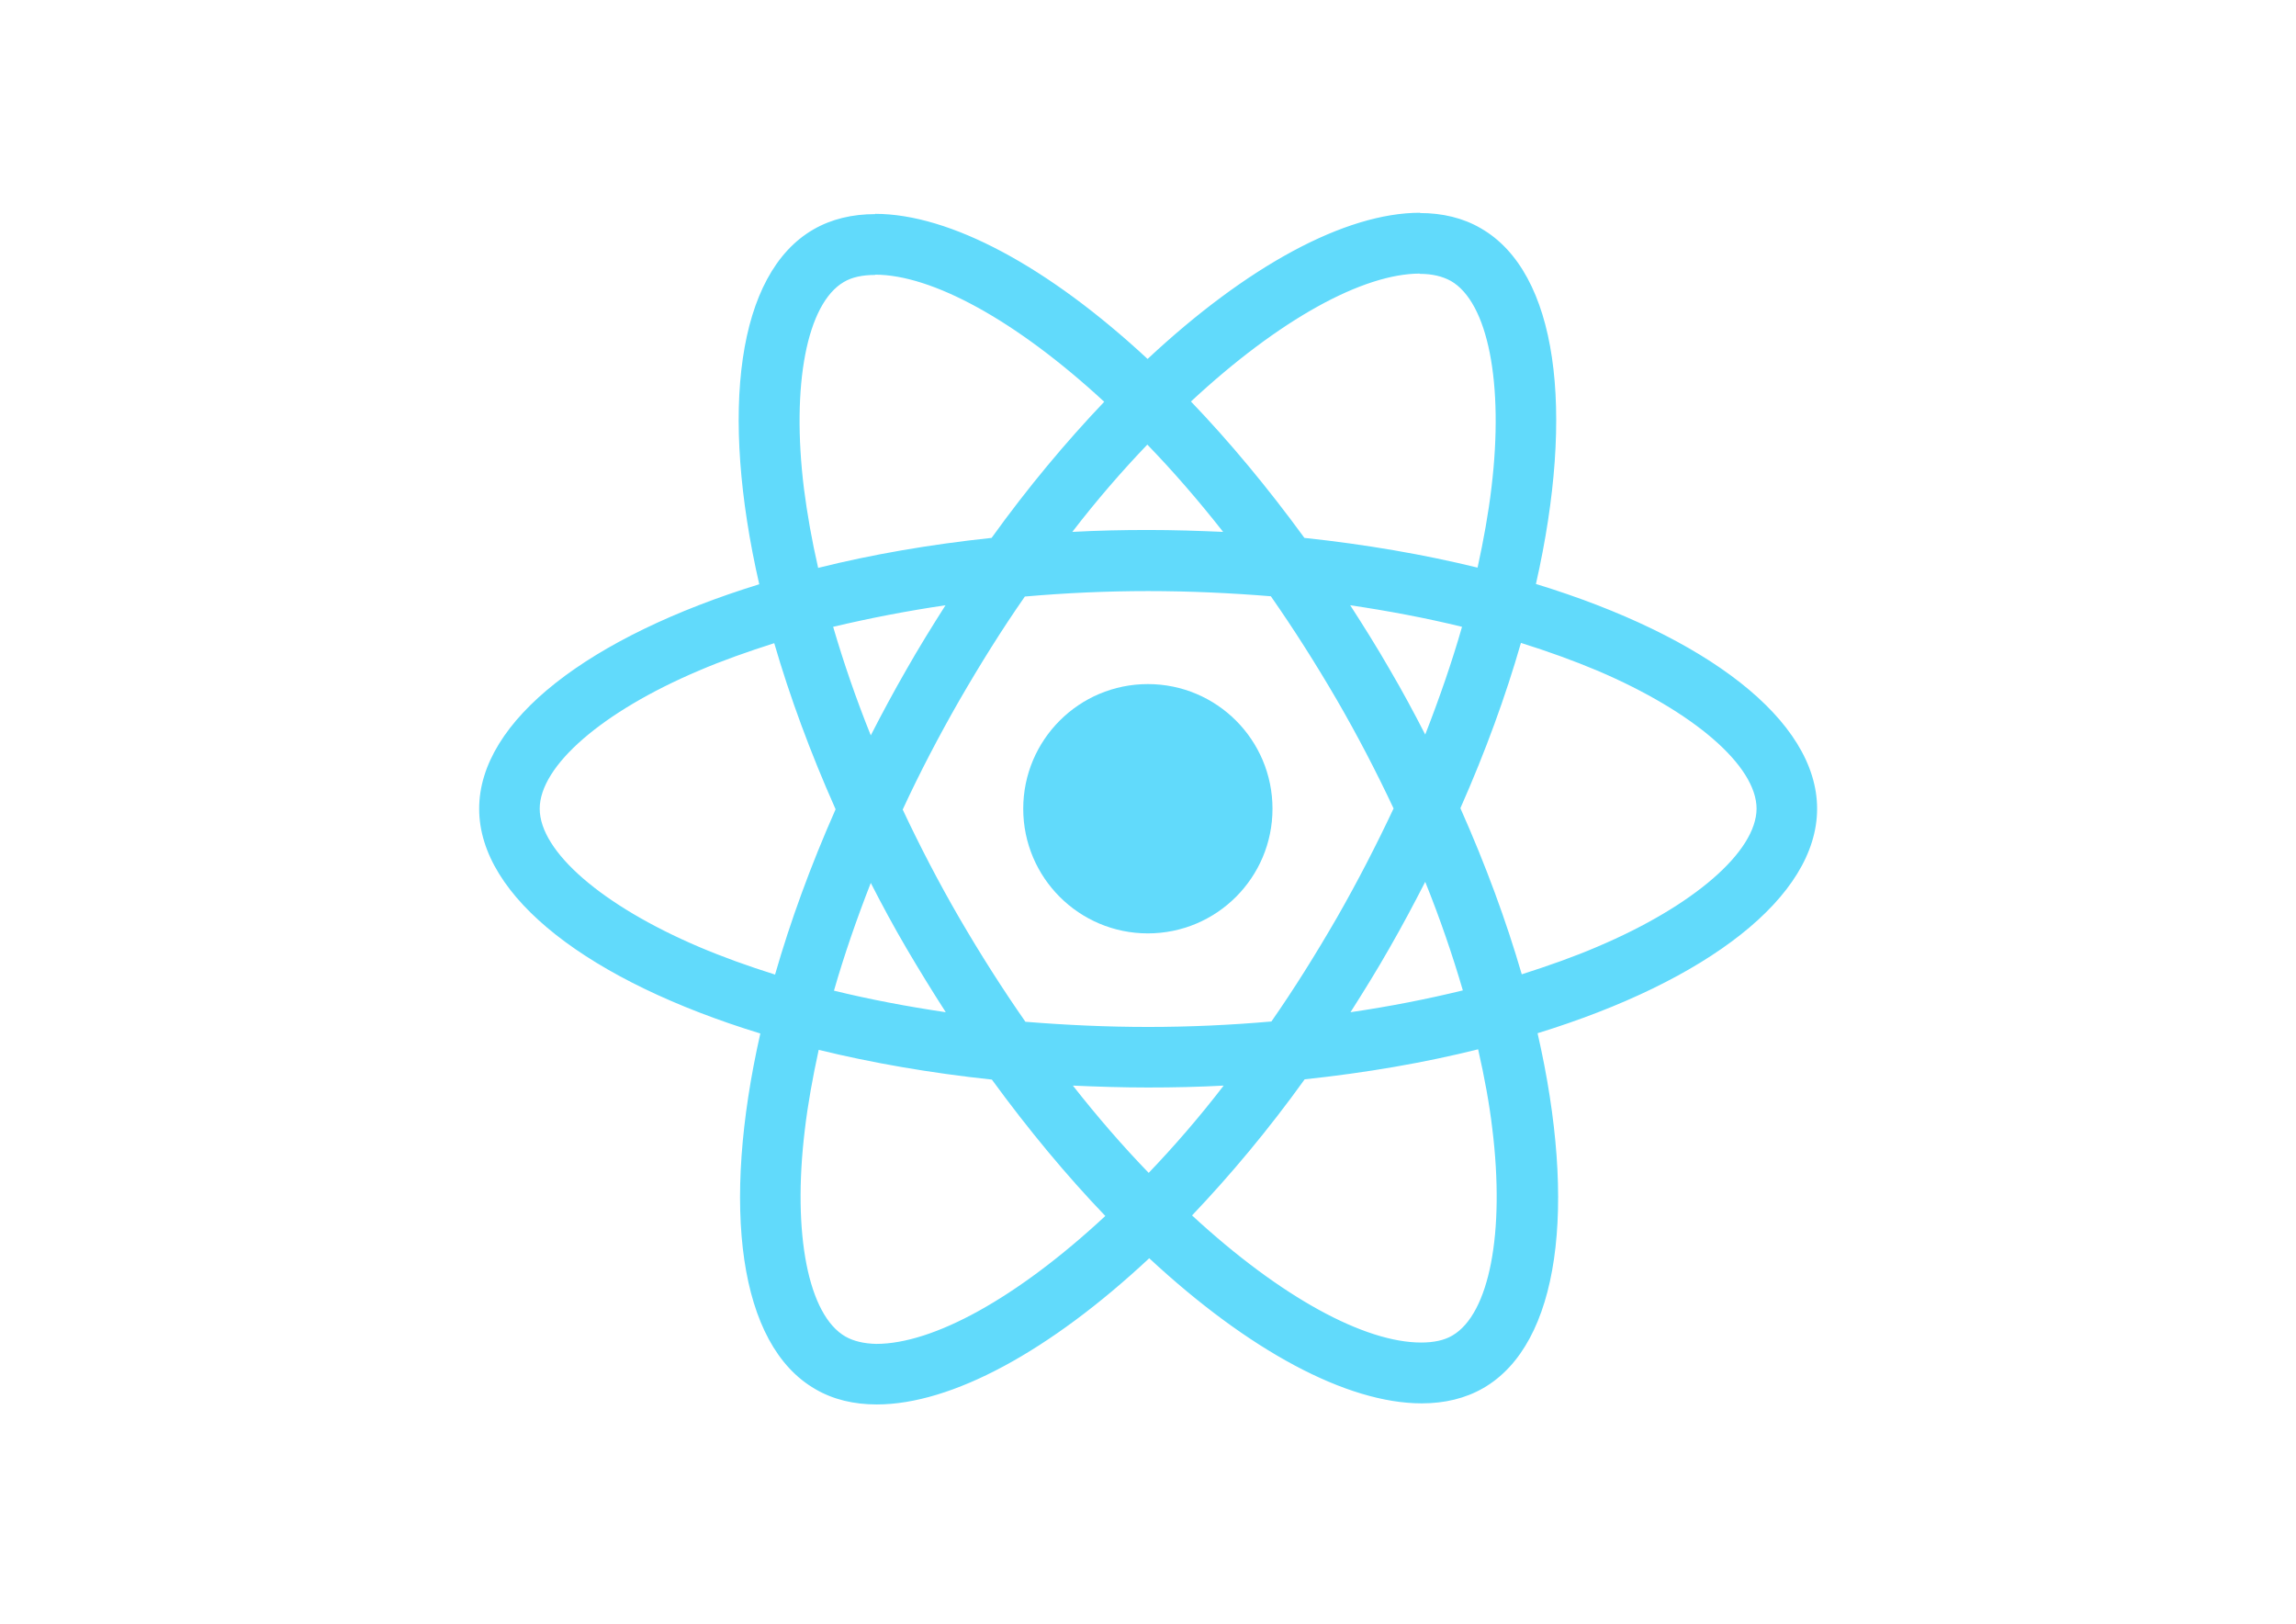
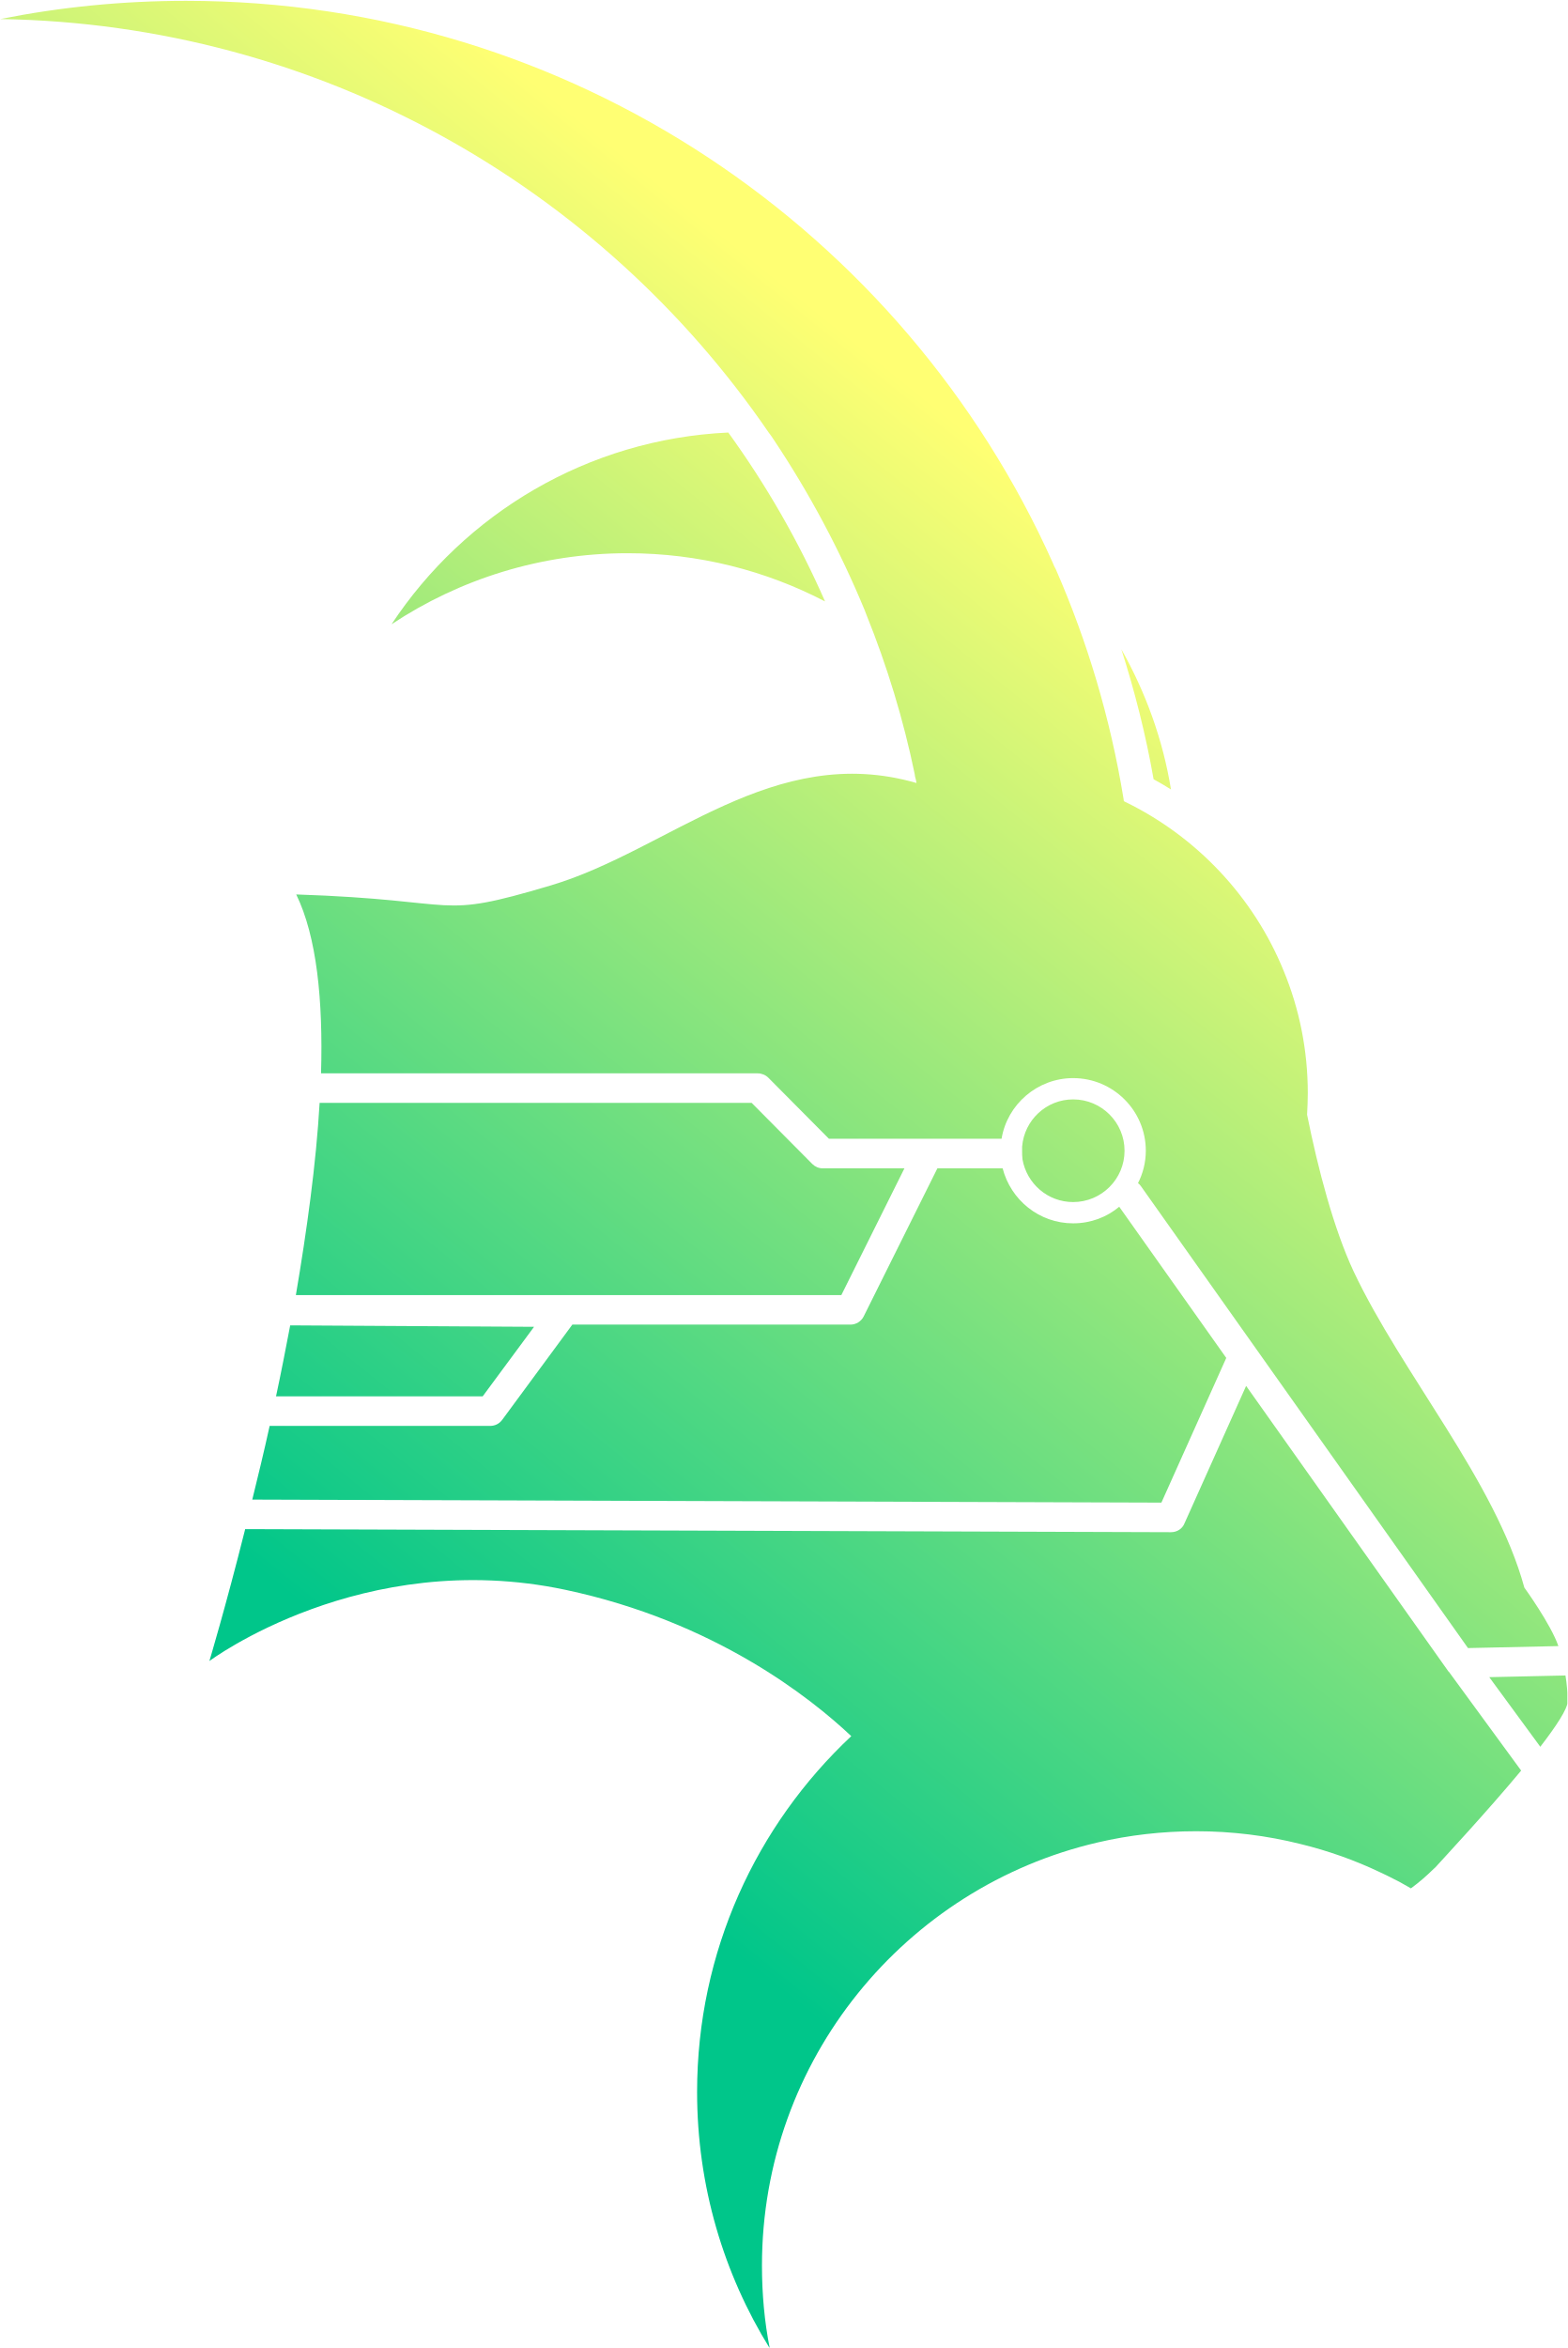
- <svg xmlns="http://www.w3.org/2000/svg" viewBox="0 0 841.9 595.3">
-   <g fill="#61DAFB">
-     <path d="M666.3 296.5c0-32.5-40.7-63.3-103.1-82.4 14.4-63.6 8-114.2-20.2-130.4-6.5-3.8-14.1-5.6-22.4-5.6v22.3c4.6 0 8.3.9 11.4 2.6 13.6 7.8 19.5 37.5 14.9 75.7-1.1 9.4-2.9 19.3-5.1 29.4-19.6-4.8-41-8.5-63.5-10.9-13.5-18.5-27.5-35.3-41.6-50 32.6-30.3 63.2-46.9 84-46.9V78c-27.5 0-63.5 19.6-99.9 53.6-36.4-33.8-72.4-53.2-99.9-53.2v22.3c20.7 0 51.4 16.5 84 46.6-14 14.7-28 31.4-41.3 49.9-22.6 2.4-44 6.1-63.6 11-2.3-10-4-19.7-5.2-29-4.7-38.2 1.1-67.9 14.6-75.8 3-1.8 6.9-2.6 11.5-2.6V78.5c-8.4 0-16 1.8-22.6 5.6-28.1 16.2-34.4 66.7-19.9 130.1-62.2 19.2-102.7 49.9-102.7 82.3 0 32.5 40.7 63.3 103.1 82.4-14.4 63.6-8 114.2 20.2 130.4 6.5 3.8 14.1 5.6 22.5 5.6 27.5 0 63.5-19.6 99.9-53.6 36.4 33.8 72.4 53.2 99.9 53.2 8.4 0 16-1.8 22.6-5.6 28.1-16.2 34.4-66.7 19.9-130.1 62-19.1 102.5-49.9 102.5-82.3zm-130.2-66.7c-3.7 12.9-8.3 26.2-13.5 39.5-4.1-8-8.4-16-13.1-24-4.6-8-9.5-15.8-14.4-23.4 14.2 2.1 27.9 4.7 41 7.9zm-45.8 106.5c-7.8 13.5-15.8 26.3-24.1 38.2-14.9 1.3-30 2-45.2 2-15.1 0-30.2-.7-45-1.9-8.3-11.9-16.4-24.6-24.2-38-7.6-13.1-14.5-26.4-20.8-39.8 6.2-13.4 13.2-26.8 20.7-39.9 7.8-13.5 15.8-26.3 24.1-38.2 14.9-1.3 30-2 45.2-2 15.1 0 30.2.7 45 1.9 8.3 11.9 16.4 24.6 24.2 38 7.6 13.1 14.5 26.4 20.8 39.8-6.3 13.4-13.2 26.8-20.7 39.9zm32.3-13c5.4 13.4 10 26.8 13.8 39.8-13.1 3.2-26.9 5.9-41.2 8 4.9-7.7 9.8-15.6 14.4-23.7 4.6-8 8.9-16.1 13-24.1zM421.2 430c-9.3-9.6-18.6-20.3-27.8-32 9 .4 18.2.7 27.5.7 9.4 0 18.7-.2 27.8-.7-9 11.7-18.3 22.4-27.5 32zm-74.4-58.9c-14.2-2.1-27.9-4.7-41-7.9 3.7-12.9 8.3-26.2 13.5-39.5 4.1 8 8.4 16 13.1 24 4.7 8 9.5 15.8 14.4 23.4zM420.7 163c9.3 9.6 18.6 20.3 27.8 32-9-.4-18.2-.7-27.5-.7-9.4 0-18.7.2-27.8.7 9-11.7 18.3-22.4 27.5-32zm-74 58.9c-4.9 7.7-9.8 15.6-14.4 23.7-4.6 8-8.9 16-13 24-5.4-13.4-10-26.8-13.8-39.8 13.1-3.1 26.9-5.8 41.2-7.9zm-90.5 125.2c-35.4-15.1-58.3-34.9-58.3-50.6 0-15.7 22.9-35.6 58.3-50.6 8.6-3.7 18-7 27.7-10.1 5.7 19.6 13.2 40 22.5 60.9-9.2 20.8-16.6 41.1-22.2 60.6-9.9-3.1-19.3-6.5-28-10.2zM310 490c-13.6-7.8-19.5-37.5-14.9-75.7 1.1-9.4 2.9-19.3 5.1-29.4 19.6 4.8 41 8.5 63.5 10.9 13.5 18.5 27.5 35.3 41.6 50-32.6 30.3-63.2 46.9-84 46.9-4.5-.1-8.3-1-11.3-2.7zm237.2-76.2c4.7 38.2-1.1 67.9-14.6 75.8-3 1.8-6.9 2.6-11.5 2.6-20.7 0-51.4-16.5-84-46.6 14-14.7 28-31.4 41.3-49.9 22.6-2.4 44-6.1 63.6-11 2.3 10.1 4.1 19.8 5.2 29.1zm38.5-66.7c-8.6 3.7-18 7-27.7 10.1-5.7-19.6-13.2-40-22.5-60.9 9.2-20.8 16.6-41.1 22.2-60.6 9.9 3.1 19.3 6.5 28.1 10.2 35.4 15.1 58.3 34.9 58.3 50.6-.1 15.7-23 35.6-58.4 50.6zM320.8 78.4z" />
-     <circle cx="420.9" cy="296.5" r="45.7" />
-     <path d="M520.5 78.1z" />
+ <svg xmlns="http://www.w3.org/2000/svg" width="100%" height="100%" viewBox="0 0 1346 2015" version="1.1" xml:space="preserve" style="fill-rule:evenodd;clip-rule:evenodd;stroke-linejoin:round;stroke-miterlimit:2;">
+   <g id="Artboard1" transform="matrix(1,0,0,1,-527.283,-192.716)">
+     <rect x="527.283" y="192.716" width="1345.44" height="2014.58" style="fill:none;" />
+     <clipPath id="_clip1">
+       <rect x="527.283" y="192.716" width="1345.44" height="2014.58" />
+     </clipPath>
+     <g clip-path="url(#_clip1)">
+       <g transform="matrix(3.0426,0,0,3.0426,-38527.6,-166.363)">
+         <g>
+           <path d="M13187.6,508.917L13244.7,589.485L13244.8,589.537L13265.2,617.418C13255.4,629.194 13243.3,642.149 13241,644.706L13240.5,645.159C13238.5,647.124 13236.4,648.956 13234.1,650.633L13230.8,648.769C13229.6,648.18 13228.5,647.591 13227.3,647.002L13225.3,646.051C13221.8,644.389 13218.2,642.895 13214.5,641.577C13210.7,640.239 13206.9,639.083 13202.9,638.118C13193.5,635.763 13183.6,634.524 13173.5,634.524C13163.9,634.524 13154.6,635.618 13145.7,637.69L13145.7,637.691C13091.5,650.278 13051,698.96 13051,757.023C13051,765.007 13051.7,772.814 13053.2,780.376C13040.2,759.365 13032.7,734.588 13032.7,708.07C13032.7,668.502 13049.4,632.811 13076.2,607.702C13064.8,596.953 13037.7,575.358 12995.5,566.422C12938.2,554.294 12895.1,586.517 12895.1,586.517C12895.1,586.517 12899.6,571.585 12905.2,549.308L13166.4,550.177C13168.1,550.182 13169.6,549.217 13170.2,547.715L13187.6,508.917ZM13277.7,590.591C13278.1,592.996 13278.3,595.457 13278.3,597.963C13278.3,600.008 13275.1,604.855 13270.6,610.7L13256.2,591.065L13277.7,590.591ZM13052.9,240.013C13005.4,170.67 12926.1,124.795 12836.1,123.392C12853,120.015 12870.6,118.252 12888.5,118.252C12997.3,118.252 13091.1,183.317 13133,276.643L13133.4,277.61C13133.6,277.928 13133.7,278.246 13133.9,278.562C13142.8,298.907 13149.3,320.592 13153,343.221L13153.1,343.97L13153.4,344.144C13173.6,353.953 13189.7,370.982 13198.2,391.861L13198.2,391.862C13202.6,402.513 13205,414.164 13205,426.371C13205,428.402 13204.9,430.417 13204.8,432.415C13207.9,447.819 13212.3,464.529 13217.9,476.558C13231.5,505.423 13257.9,535.76 13266.1,565.81C13266.1,565.81 13273.6,576.153 13275.7,582.301L13250.2,582.861L13157.9,452.552C13157.7,452.235 13157.4,451.959 13157.1,451.726C13158.5,448.973 13159.3,445.868 13159.3,442.584C13159.3,431.281 13150.1,422.105 13138.8,422.105C13128.7,422.105 13120.2,429.511 13118.6,439.212L13069.9,439.212L13052.8,421.988C13052,421.201 13050.9,420.759 13049.8,420.759L12926.6,420.759C12927.2,400.158 12925.4,382.192 12919.6,370.3C12968,371.894 12958.2,377.654 12991.5,367.729C13024.8,357.804 13054.2,327.206 13094.6,338.866C13094.5,338.272 13094.4,337.676 13094.2,337.081L13094.1,336.375C13090.9,320.876 13086.3,305.867 13080.5,291.473L13080,290.166C13073,273.227 13064.4,257.153 13054.4,242.143L13053.5,240.807L13052.9,240.013ZM12907.2,540.982C12908.8,534.477 12910.5,527.5 12912.1,520.202L12974.3,520.202C12975.7,520.202 12976.9,519.572 12977.7,518.505L12997.5,491.629L13076,491.629C13077.5,491.629 13079,490.735 13079.7,489.32L13100.5,447.545L13118.9,447.545C13121.2,456.453 13129.2,463.063 13138.8,463.063C13143.8,463.063 13148.3,461.307 13151.8,458.386L13182,501.024L13163.7,541.834L12907.2,540.982ZM12917.9,491.843L12986.7,492.249L12972.2,511.868L12913.9,511.868C12915.3,505.36 12916.6,498.652 12917.9,491.843ZM12926.2,429.092L13048.1,429.092L13065.2,446.316C13066,447.103 13067,447.545 13068.1,447.545L13091.2,447.545L13073.4,483.296L12919.5,483.296C12922.6,465.029 12925.2,446.344 12926.2,429.092ZM13138.8,428.106C13146.8,428.106 13153.3,434.593 13153.3,442.584C13153.3,450.575 13146.8,457.062 13138.8,457.062C13131.6,457.062 13125.7,451.839 13124.5,444.993L13124.5,444.951C13124.4,444.181 13124.4,443.39 13124.4,442.584L13124.4,441.438C13125,433.982 13131.2,428.106 13138.8,428.106ZM13152.4,301.146C13159.2,313.191 13164.1,326.52 13166.4,340.68C13164.8,339.679 13163.2,338.722 13161.5,337.811C13159.3,325.28 13156.2,313.038 13152.4,301.146ZM13041.5,240.011C13052.2,254.797 13061.4,270.756 13068.8,287.652C13052.1,278.967 13033.2,274.056 13013.1,274.056C12988.5,274.056 12965.6,281.431 12946.5,294.087C12967.1,262.916 13001.8,241.865 13041.5,240.011ZM13054.2,241.921L13054.4,242.135L13054.2,241.921ZM13053.5,240.807L13053.5,240.856L13053.4,240.73L13053.5,240.807ZM13052.9,240.013L13053.2,240.488L13052.9,240.007L13052.9,240.013Z" style="fill:url(#_Linear2);" />
+         </g>
+       </g>
+     </g>
  </g>
+   <defs>
+     <linearGradient id="_Linear2" x1="0" y1="0" x2="1" y2="0" gradientUnits="userSpaceOnUse" gradientTransform="matrix(232.374,-295.504,295.504,232.374,12971.3,610.7)">
+       <stop offset="0" style="stop-color:rgb(0,198,138);stop-opacity:1" />
+       <stop offset="1" style="stop-color:rgb(255,255,115);stop-opacity:1" />
+     </linearGradient>
+   </defs>
</svg>
